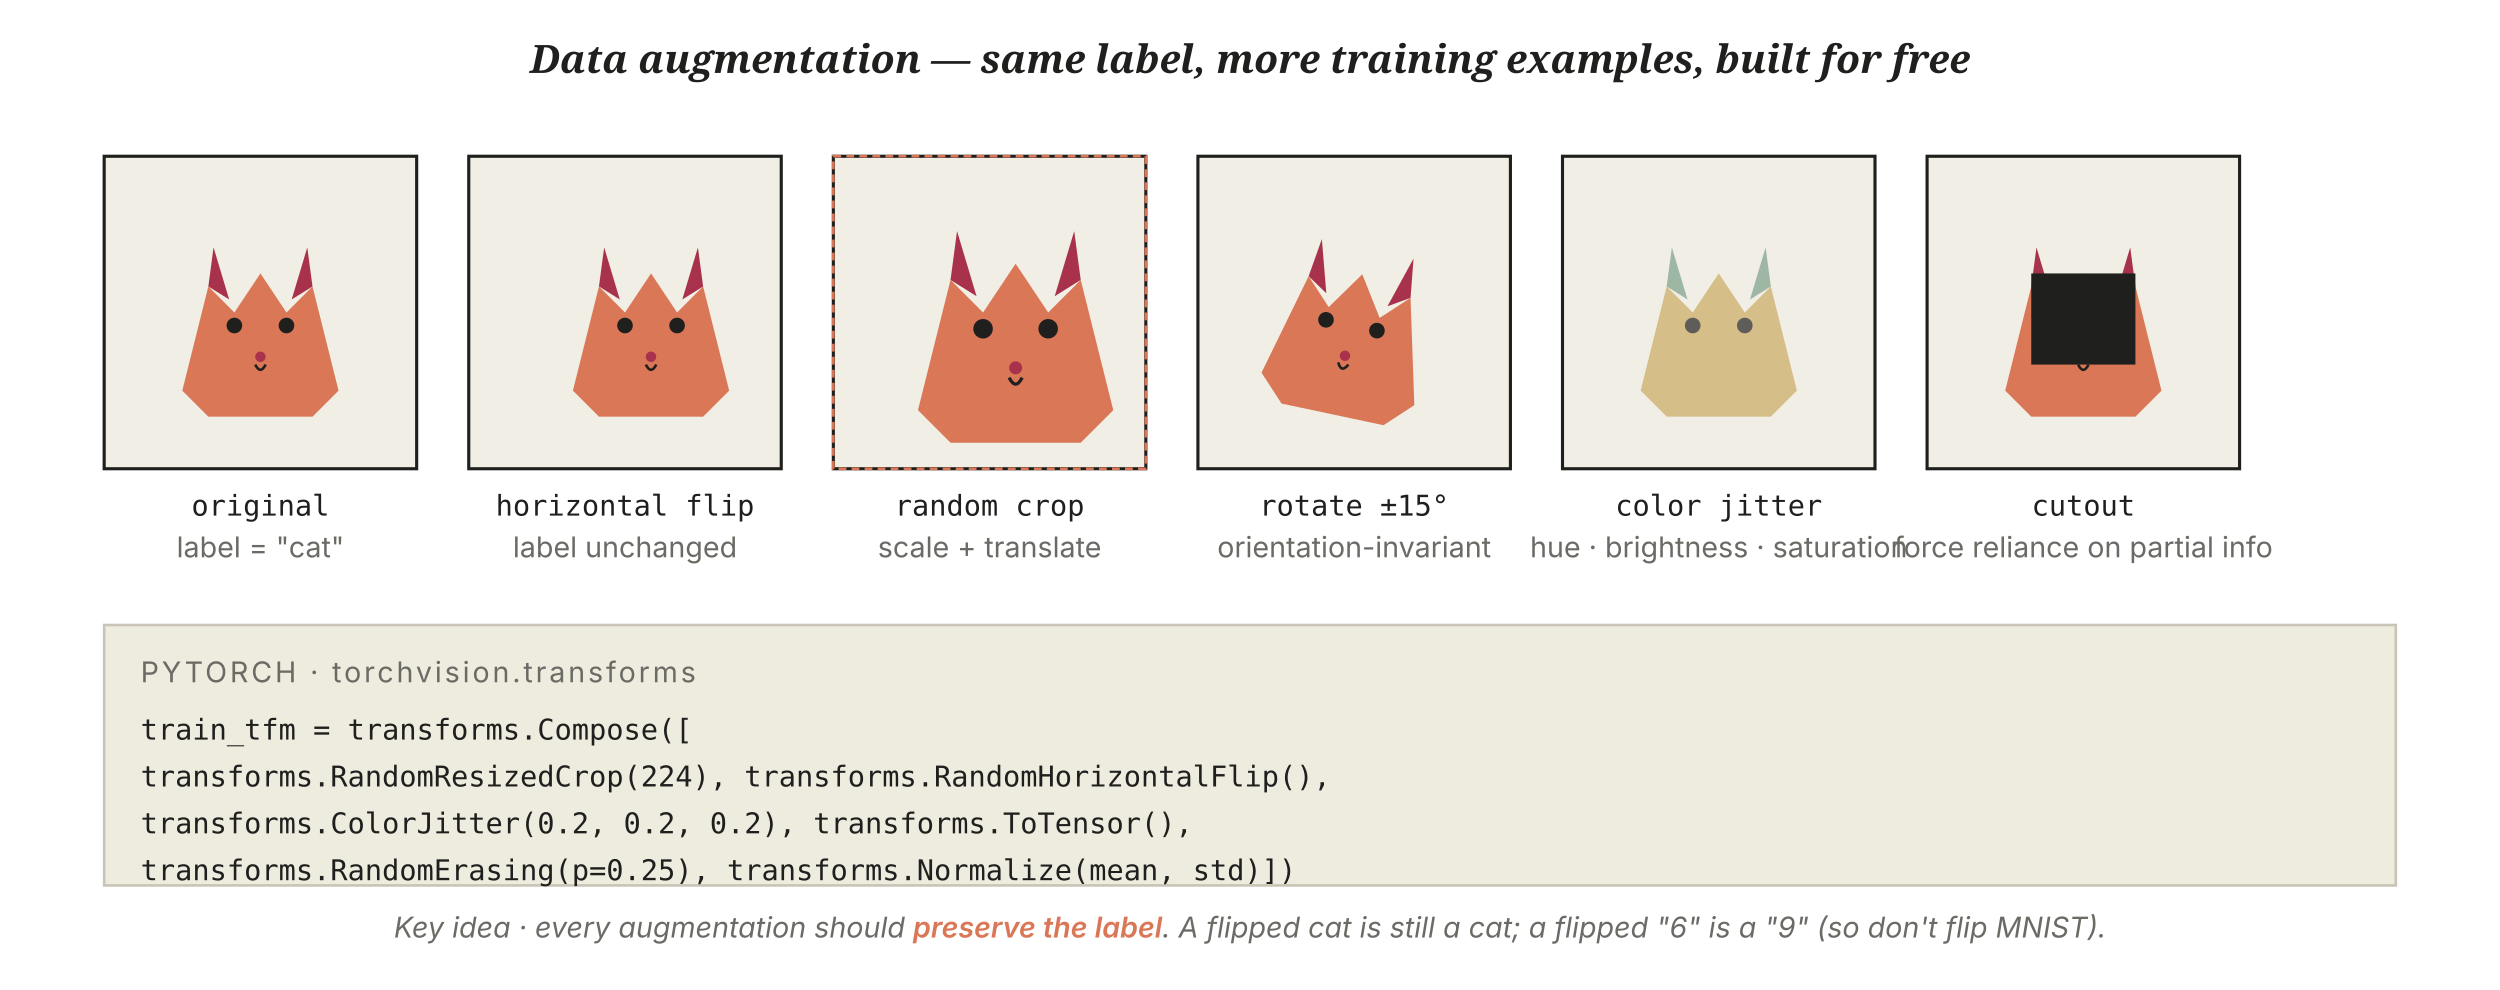
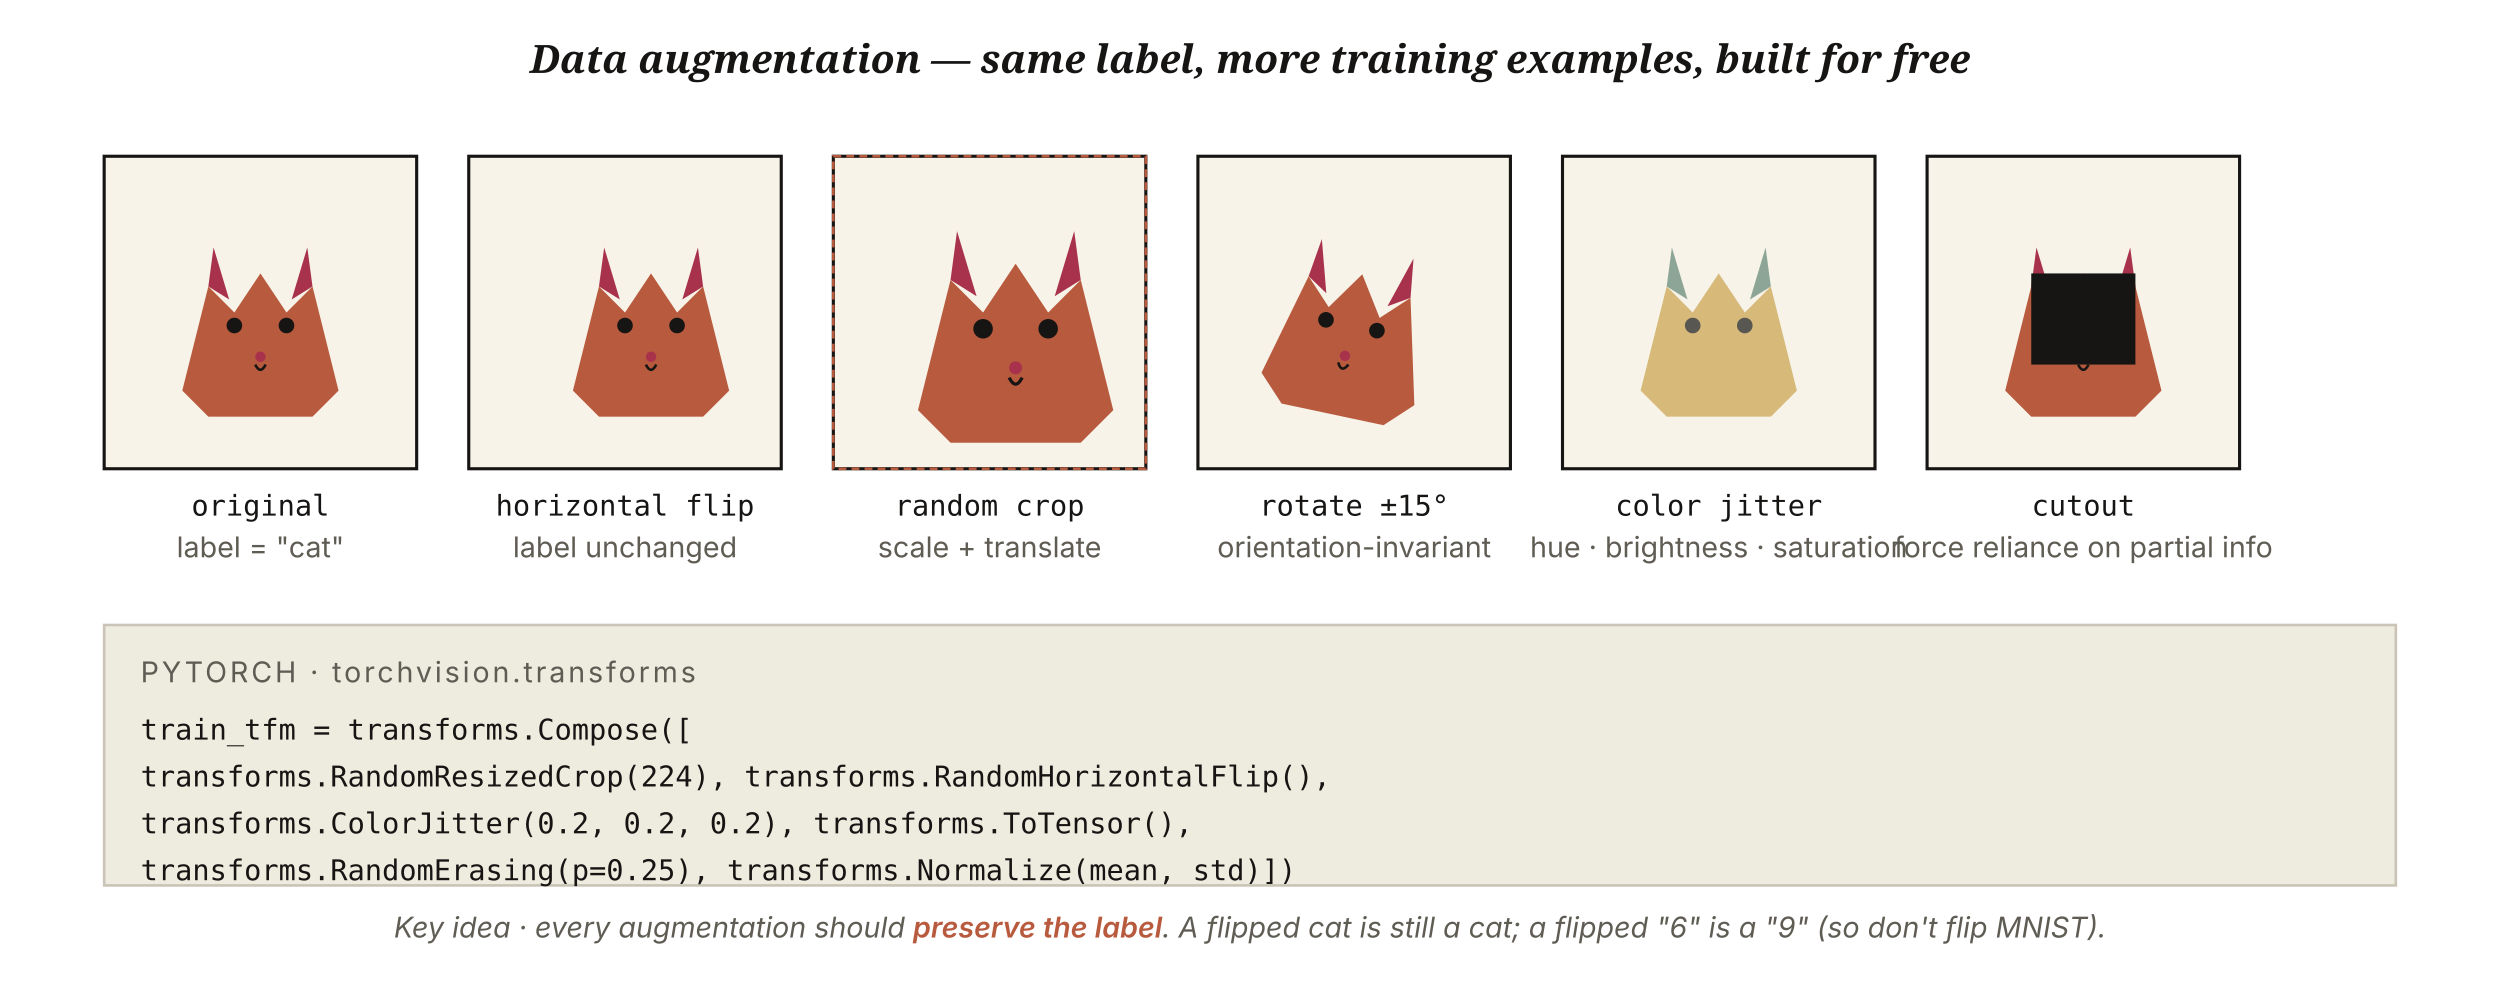
- <svg xmlns="http://www.w3.org/2000/svg" viewBox="0 0 960 380" font-family="Fraunces, Georgia, serif">
+ <svg xmlns="http://www.w3.org/2000/svg" viewBox="0 0 960 380" font-family="EB Garamond, Georgia, serif">
  <defs>
    <style>
-       .box   { fill:#F0EEE5; stroke:#1F1F1E; stroke-width:1.2; }
-       .cat   { fill:#D97757; }
+       .box   { fill:#F7F3E9; stroke:#161513; stroke-width:1.2; }
+       .cat   { fill:#B85A3E; }
      .ear   { fill:#A8324B; }
-       .eye   { fill:#1F1F1E; }
+       .eye   { fill:#161513; }
      .nose  { fill:#A8324B; }
-       .mono  { font-family:'JetBrains Mono', monospace; font-size:11px; fill:#1F1F1E; }
-       .mut   { fill:#6B6A65; font-size:11px; font-family:Inter, sans-serif; }
-       .ttl   { fill:#1F1F1E; font-size:15px; font-weight:600; font-style:italic; }
-       .tag   { fill:#6B6A65; font-size:11px; letter-spacing:0.1em; text-transform:uppercase; font-family:Inter, sans-serif; }
+       .mono  { font-family:'JetBrains Mono', monospace; font-size:11px; fill:#161513; }
+       .mut   { fill:#5F5C54; font-size:11px; font-family:Inter, sans-serif; }
+       .ttl   { fill:#161513; font-size:15px; font-weight:600; font-style:italic; }
+       .tag   { fill:#5F5C54; font-size:11px; letter-spacing:0.1em; text-transform:uppercase; font-family:Inter, sans-serif; }
    </style>
  </defs>
  <defs>
    <symbol id="cat" viewBox="0 0 100 100">
-       <path d="M 20 80 L 30 40 L 40 50 L 50 35 L 60 50 L 70 40 L 80 80 L 70 90 L 30 90 Z" fill="#D97757" />
+       <path d="M 20 80 L 30 40 L 40 50 L 50 35 L 60 50 L 70 40 L 80 80 L 70 90 L 30 90 Z" fill="#B85A3E" />
      <path d="M 30 40 L 32 25 L 38 45 Z" fill="#A8324B" />
      <path d="M 70 40 L 68 25 L 62 45 Z" fill="#A8324B" />
-       <circle cx="40" cy="55" r="3" fill="#1F1F1E" />
-       <circle cx="60" cy="55" r="3" fill="#1F1F1E" />
+       <circle cx="40" cy="55" r="3" fill="#161513" />
+       <circle cx="60" cy="55" r="3" fill="#161513" />
      <circle cx="50" cy="67" r="2" fill="#A8324B" />
-       <path d="M 48 70 Q 50 74 52 70" stroke="#1F1F1E" fill="none" stroke-width="1" />
+       <path d="M 48 70 Q 50 74 52 70" stroke="#161513" fill="none" stroke-width="1" />
    </symbol>
  </defs>
  <text x="480" y="28" text-anchor="middle" class="ttl">Data augmentation — same label, more training examples, built for free</text>
  <g transform="translate(40, 60)">
    <rect class="box" x="0" y="0" width="120" height="120" />
    <use href="#cat" x="10" y="10" width="100" height="100" />
    <text x="60" y="138" text-anchor="middle" class="mono">original</text>
    <text x="60" y="154" text-anchor="middle" class="mut">label = "cat"</text>
  </g>
  <g transform="translate(180, 60)">
    <rect class="box" x="0" y="0" width="120" height="120" />
    <g transform="translate(120, 10) scale(-1, 1)">
      <use href="#cat" x="0" y="0" width="100" height="100" />
    </g>
    <text x="60" y="138" text-anchor="middle" class="mono">horizontal flip</text>
    <text x="60" y="154" text-anchor="middle" class="mut">label unchanged</text>
  </g>
  <g transform="translate(320, 60)">
    <rect class="box" x="0" y="0" width="120" height="120" />
    <g transform="translate(-5, -15) scale(1.25)">
      <use href="#cat" x="10" y="10" width="100" height="100" />
    </g>
-     <rect x="0" y="0" width="120" height="120" fill="none" stroke="#D97757" stroke-dasharray="3 2" />
+     <rect x="0" y="0" width="120" height="120" fill="none" stroke="#B85A3E" stroke-dasharray="3 2" />
    <text x="60" y="138" text-anchor="middle" class="mono">random crop</text>
    <text x="60" y="154" text-anchor="middle" class="mut">scale + translate</text>
  </g>
  <g transform="translate(460, 60)">
    <rect class="box" x="0" y="0" width="120" height="120" />
    <g transform="rotate(12, 60, 60) translate(10, 10)">
      <use href="#cat" x="0" y="0" width="100" height="100" />
    </g>
    <text x="60" y="138" text-anchor="middle" class="mono">rotate ±15°</text>
    <text x="60" y="154" text-anchor="middle" class="mut">orientation-invariant</text>
  </g>
  <g transform="translate(600, 60)">
    <rect class="box" x="0" y="0" width="120" height="120" />
    <g opacity="0.7" transform="translate(10, 10)">
-       <path d="M 20 80 L 30 40 L 40 50 L 50 35 L 60 50 L 70 40 L 80 80 L 70 90 L 30 90 Z" fill="#C9A961" />
-       <path d="M 30 40 L 32 25 L 38 45 Z" fill="#7B9E89" />
-       <path d="M 70 40 L 68 25 L 62 45 Z" fill="#7B9E89" />
-       <circle cx="40" cy="55" r="3" fill="#1F1F1E" />
-       <circle cx="60" cy="55" r="3" fill="#1F1F1E" />
+       <path d="M 20 80 L 30 40 L 40 50 L 50 35 L 60 50 L 70 40 L 80 80 L 70 90 L 30 90 Z" fill="#C9A14A" />
+       <path d="M 30 40 L 32 25 L 38 45 Z" fill="#5F8573" />
+       <path d="M 70 40 L 68 25 L 62 45 Z" fill="#5F8573" />
+       <circle cx="40" cy="55" r="3" fill="#161513" />
+       <circle cx="60" cy="55" r="3" fill="#161513" />
    </g>
    <text x="60" y="138" text-anchor="middle" class="mono">color jitter</text>
    <text x="60" y="154" text-anchor="middle" class="mut">hue · brightness · saturation</text>
  </g>
  <g transform="translate(740, 60)">
    <rect class="box" x="0" y="0" width="120" height="120" />
    <use href="#cat" x="10" y="10" width="100" height="100" />
-     <rect x="40" y="45" width="40" height="35" fill="#1F1F1E" />
+     <rect x="40" y="45" width="40" height="35" fill="#161513" />
    <text x="60" y="138" text-anchor="middle" class="mono">cutout</text>
    <text x="60" y="154" text-anchor="middle" class="mut">force reliance on partial info</text>
  </g>
  <g transform="translate(40, 240)">
    <rect x="0" y="0" width="880" height="100" fill="#EEEBDF" stroke="#C9C4B5" />
    <text x="14" y="22" class="tag">PYTORCH · torchvision.transforms</text>
    <g class="mono" font-size="12">
      <text x="14" y="44">train_tfm = transforms.Compose([</text>
      <text x="14" y="62">    transforms.RandomResizedCrop(224),   transforms.RandomHorizontalFlip(),</text>
      <text x="14" y="80">    transforms.ColorJitter(0.2, 0.2, 0.2), transforms.ToTensor(),</text>
      <text x="14" y="98">    transforms.RandomErasing(p=0.25),   transforms.Normalize(mean, std)])</text>
    </g>
  </g>
  <text x="480" y="360" text-anchor="middle" class="mut" font-style="italic">
-     Key idea · every augmentation should <tspan fill="#D97757" font-weight="600">preserve the label</tspan>.
+     Key idea · every augmentation should <tspan fill="#B85A3E" font-weight="600">preserve the label</tspan>.
    A flipped cat is still a cat; a flipped "6" is a "9" (so don't flip MNIST).
  </text>
</svg>
